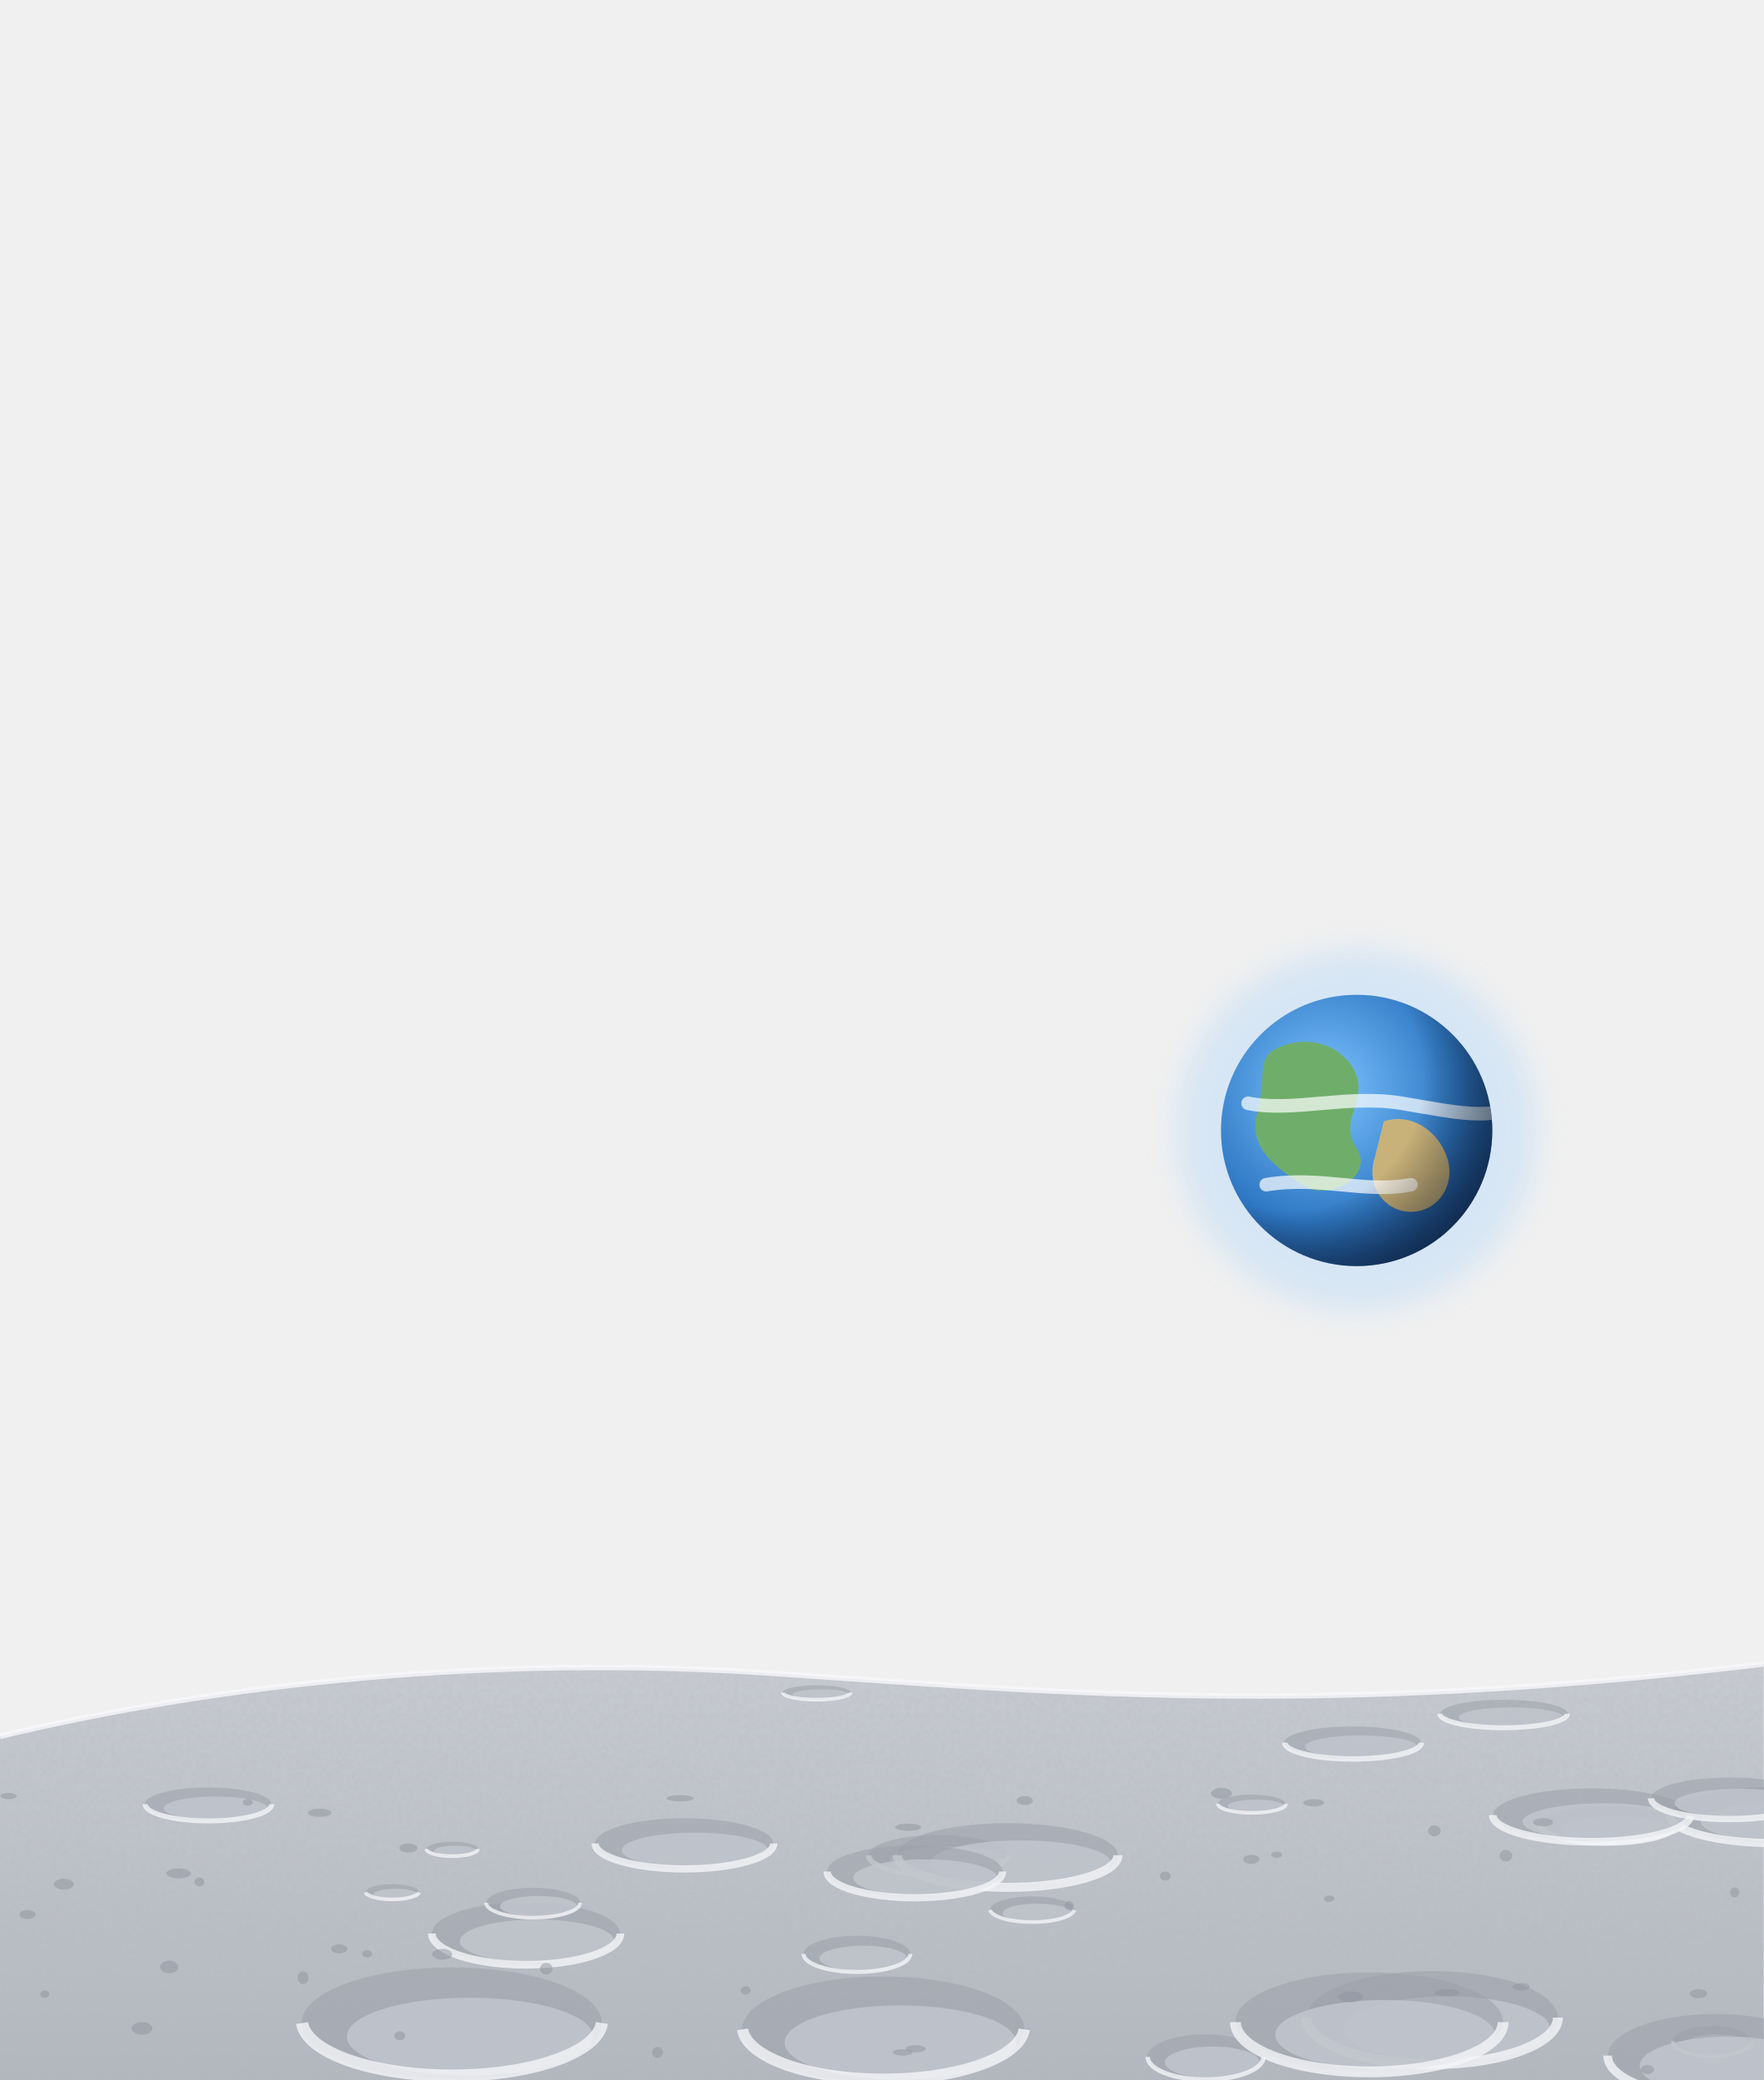
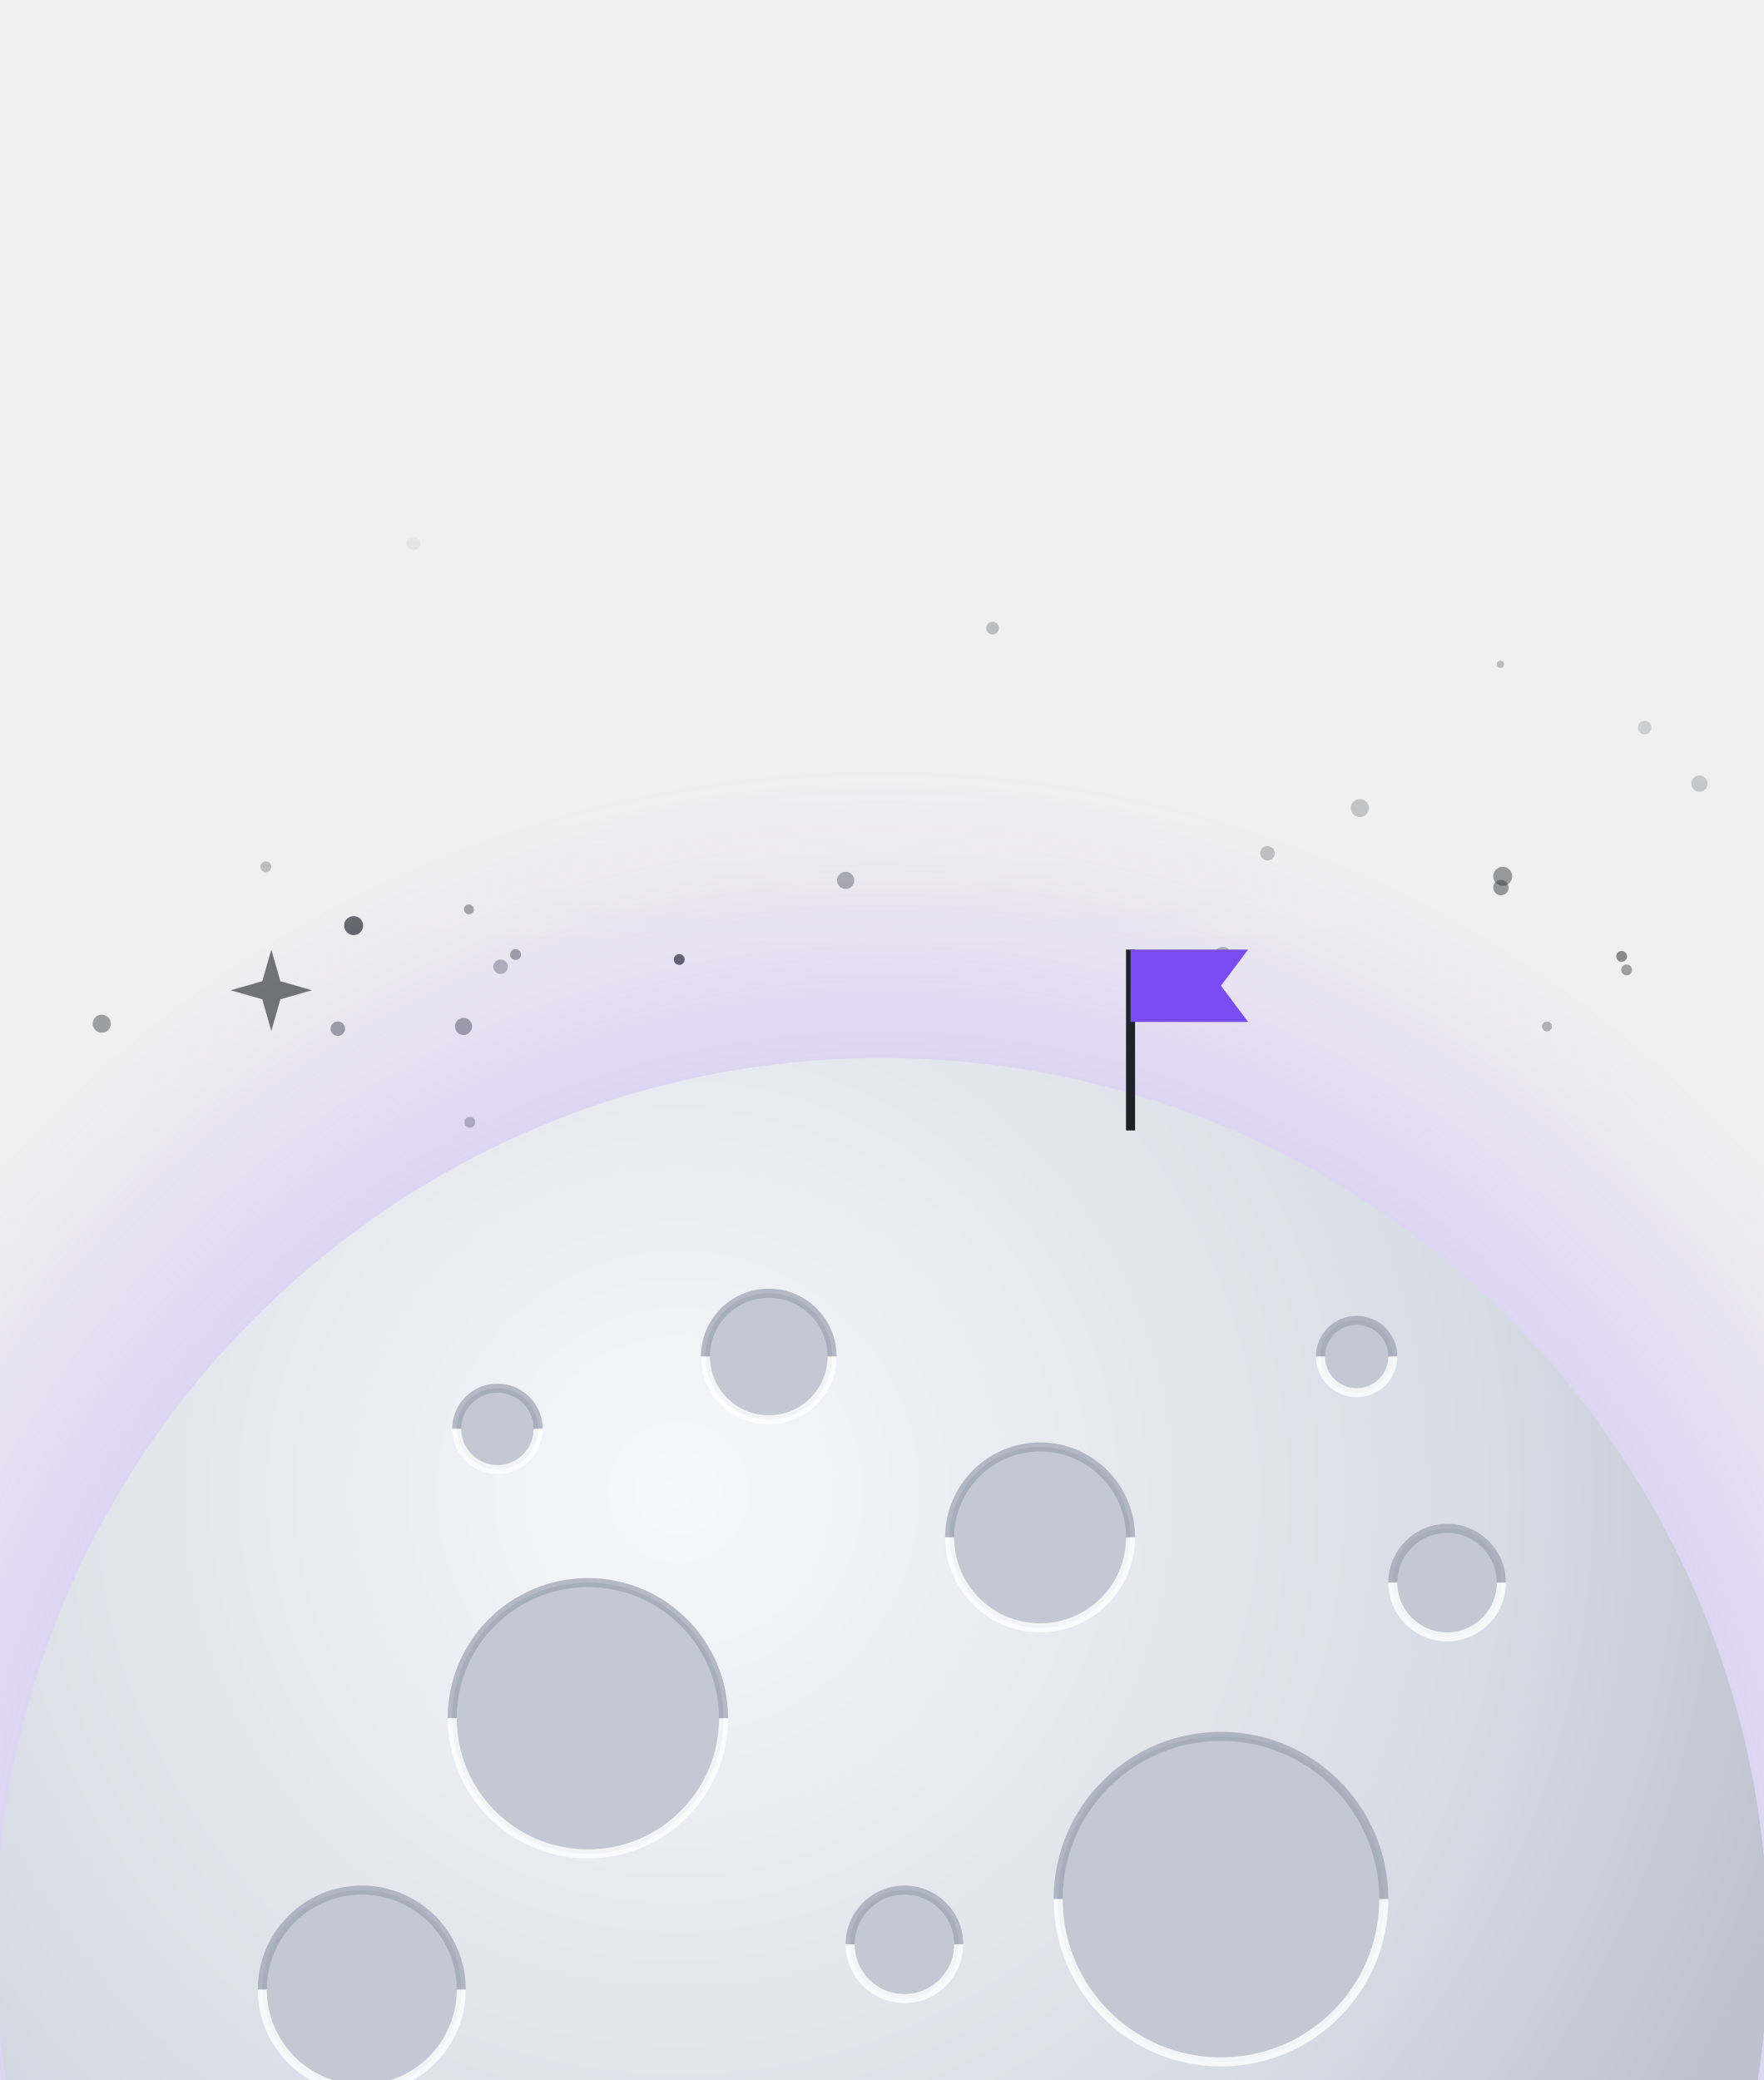
<svg xmlns="http://www.w3.org/2000/svg" viewBox="0 0 390 460">
  <defs>
-     <filter id="suave" x="-100%" y="-100%" width="300%" height="300%">
-       <feGaussianBlur stdDeviation="3" />
-     </filter>
-     <filter id="polvo">
-       <feTurbulence type="fractalNoise" baseFrequency=".9" numOctaves="2" seed="4" />
-       <feColorMatrix values="0 0 0 0 .45  0 0 0 0 .47  0 0 0 0 .5  0 0 0 .35 0" />
-       <feComposite in2="SourceGraphic" operator="in" />
-     </filter>
-     <linearGradient id="suelo" x1="0" y1="0" x2="0" y2="1">
-       <stop offset="0" stop-color="#c9ccd3" />
-       <stop offset="1" stop-color="#b3b7bf" />
+     <linearGradient id="desv" x1="0" y1="100" x2="0" y2="210" gradientUnits="userSpaceOnUse">
+       <stop offset="0" stop-color="#000" />
+       <stop offset="1" stop-color="#fff" />
    </linearGradient>
-     <radialGradient id="mar" cx=".38" cy=".35" r=".7">
-       <stop offset="0" stop-color="#7cc4ff" />
-       <stop offset=".7" stop-color="#2f78c4" />
-       <stop offset="1" stop-color="#1d4f8f" />
-     </radialGradient>
-     <radialGradient id="noche" cx=".25" cy=".3" r=".9">
-       <stop offset=".55" stop-color="#000" stop-opacity="0" />
-       <stop offset="1" stop-color="#0b1a33" stop-opacity=".75" />
-     </radialGradient>
-     <clipPath id="tierra">
-       <circle cx="300" cy="250" r="30" />
-     </clipPath>
+     <mask id="desvanecer" maskUnits="userSpaceOnUse" x="-20" y="0" width="430" height="480">
+       <rect x="-20" y="0" width="430" height="480" fill="url(#desv)" />
+     </mask>
  </defs>
-   <circle cx="300" cy="250" r="40" fill="#8cc8ff" opacity=".25" filter="url(#suave)" />
-   <g clip-path="url(#tierra)">
-     <circle cx="300" cy="250" r="30" fill="url(#mar)" />
-     <path d="M282 232c8-4 16 0 18 6s-4 10 0 16-6 12-12 8-12-8-10-16 0-12 4-14z" fill="#6fae6a" />
-     <path d="M306 248c6-2 12 2 14 8s-2 12-8 12-10-6-8-12z" fill="#c9b27a" />
-     <path d="M276 244c10 2 22-2 34 0s20 4 26 0M280 262c12-2 22 2 32 0" fill="none" stroke="#fff" stroke-width="3" stroke-linecap="round" opacity=".7" />
-     <circle cx="300" cy="250" r="30" fill="url(#noche)" />
+   <g mask="url(#desvanecer)">
+     <defs>
+       <radialGradient id="g1" cx="150" cy="330" r="260" gradientUnits="userSpaceOnUse">
+         <stop offset="0" stop-color="#f7f8fb" />
+         <stop offset=".7" stop-color="#d7dbe4" />
+         <stop offset="1" stop-color="#bcc2cf" />
+       </radialGradient>
+       <radialGradient id="g2" cx="195" cy="430" r="260" gradientUnits="userSpaceOnUse">
+         <stop offset=".75" stop-color="#8f6bff" stop-opacity=".2" />
+         <stop offset="1" stop-color="#8f6bff" stop-opacity="0" />
+       </radialGradient>
+       <clipPath id="c1">
+         <circle cx="195" cy="430" r="196" />
+       </clipPath>
+     </defs>
+     <g fill="#1e2229">
+       <circle cx="331.9" cy="196.3" r="1.7" opacity="0.5" />
+       <circle cx="332.3" cy="193.8" r="2.1" opacity="0.5" />
+       <circle cx="22.5" cy="226.4" r="2" opacity="0.4" />
+       <circle cx="133.2" cy="263.5" r="1.4" opacity="0.4" />
+       <circle cx="102.5" cy="227" r="1.9" opacity="0.4" />
+       <circle cx="103.7" cy="201.1" r="1.1" opacity="0.4" />
+       <circle cx="58.8" cy="191.7" r="1.2" opacity="0.3" />
+       <circle cx="331.8" cy="146.9" r="0.8" opacity="0.6" />
+       <circle cx="187" cy="194.7" r="1.9" opacity="0.4" />
+       <circle cx="280.3" cy="188.7" r="1.6" opacity="0.3" />
+       <circle cx="74.7" cy="227.5" r="1.6" opacity="0.4" />
+       <circle cx="342.1" cy="227" r="1.1" opacity="0.3" />
+       <circle cx="91.4" cy="120.2" r="1.5" opacity="0.3" />
+       <circle cx="219.5" cy="138.9" r="1.4" opacity="0.7" />
+       <circle cx="300.7" cy="178.7" r="2" opacity="0.3" />
+       <circle cx="78.2" cy="204.7" r="2.1" opacity="0.7" />
+       <circle cx="233.1" cy="264.5" r="1.2" opacity="0.6" />
+       <circle cx="114" cy="211.1" r="1.2" opacity="0.4" />
+       <circle cx="359.7" cy="214.5" r="1.2" opacity="0.4" />
+       <circle cx="375.8" cy="173.3" r="1.8" opacity="0.3" />
+       <circle cx="150.2" cy="212.2" r="1.2" opacity="0.7" />
+       <circle cx="270.4" cy="211.4" r="2" opacity="0.3" />
+       <circle cx="363.7" cy="160.9" r="1.5" opacity="0.3" />
+       <circle cx="358.6" cy="211.5" r="1.2" opacity="0.5" />
+       <circle cx="110.7" cy="213.8" r="1.6" opacity="0.3" />
+       <circle cx="103.9" cy="248.2" r="1.2" opacity="0.3" />
+     </g>
+     <circle cx="195" cy="430" r="260" fill="url(#g2)" />
+     <circle cx="195" cy="430" r="196" fill="url(#g1)" />
+     <g clip-path="url(#c1)">
+       <circle cx="130" cy="380" r="30" fill="#c3c8d3" />
+       <path d="M100 380a30 30 0 0 1 60 0" fill="none" stroke="#9aa1b0" stroke-width="2" opacity=".7" />
+       <path d="M100 380a30 30 0 0 0 60 0" fill="none" stroke="#fff" stroke-width="2" opacity=".8" />
+       <circle cx="230" cy="340" r="20" fill="#c3c8d3" />
+       <path d="M210 340a20 20 0 0 1 40 0" fill="none" stroke="#9aa1b0" stroke-width="2" opacity=".7" />
+       <path d="M210 340a20 20 0 0 0 40 0" fill="none" stroke="#fff" stroke-width="2" opacity=".8" />
+       <circle cx="270" cy="420" r="36" fill="#c3c8d3" />
+       <path d="M234 420a36 36 0 0 1 72 0" fill="none" stroke="#9aa1b0" stroke-width="2" opacity=".7" />
+       <path d="M234 420a36 36 0 0 0 72 0" fill="none" stroke="#fff" stroke-width="2" opacity=".8" />
+       <circle cx="170" cy="300" r="14" fill="#c3c8d3" />
+       <path d="M156 300a14 14 0 0 1 28 0" fill="none" stroke="#9aa1b0" stroke-width="2" opacity=".7" />
+       <path d="M156 300a14 14 0 0 0 28 0" fill="none" stroke="#fff" stroke-width="2" opacity=".8" />
+       <circle cx="80" cy="440" r="22" fill="#c3c8d3" />
+       <path d="M58 440a22 22 0 0 1 44 0" fill="none" stroke="#9aa1b0" stroke-width="2" opacity=".7" />
+       <path d="M58 440a22 22 0 0 0 44 0" fill="none" stroke="#fff" stroke-width="2" opacity=".8" />
+       <circle cx="320" cy="350" r="12" fill="#c3c8d3" />
+       <path d="M308 350a12 12 0 0 1 24 0" fill="none" stroke="#9aa1b0" stroke-width="2" opacity=".7" />
+       <path d="M308 350a12 12 0 0 0 24 0" fill="none" stroke="#fff" stroke-width="2" opacity=".8" />
+       <circle cx="200" cy="430" r="12" fill="#c3c8d3" />
+       <path d="M188 430a12 12 0 0 1 24 0" fill="none" stroke="#9aa1b0" stroke-width="2" opacity=".7" />
+       <path d="M188 430a12 12 0 0 0 24 0" fill="none" stroke="#fff" stroke-width="2" opacity=".8" />
+       <circle cx="110" cy="316" r="9" fill="#c3c8d3" />
+       <path d="M101 316a9 9 0 0 1 18 0" fill="none" stroke="#9aa1b0" stroke-width="2" opacity=".7" />
+       <path d="M101 316a9 9 0 0 0 18 0" fill="none" stroke="#fff" stroke-width="2" opacity=".8" />
+       <circle cx="300" cy="300" r="8" fill="#c3c8d3" />
+       <path d="M292 300a8 8 0 0 1 16 0" fill="none" stroke="#9aa1b0" stroke-width="2" opacity=".7" />
+       <path d="M292 300a8 8 0 0 0 16 0" fill="none" stroke="#fff" stroke-width="2" opacity=".8" />
+     </g>
+     <g transform="translate(250 250)">
+       <path d="M0 0v-40" stroke="#1e2229" stroke-width="2" />
+       <path d="M0-40h26l-6 8 6 8H0z" fill="#7a4cf0" />
+     </g>
+     <path d="M60 210l2 7 7 2-7 2-2 7-2-7-7-2 7-2z" fill="#1e2229" opacity=".6" />
  </g>
-   <path fill="url(#suelo)" d="M0 384c50-12 110-18 170-14s120 10 220-2v92H0z" />
-   <path fill="url(#suelo)" filter="url(#polvo)" d="M0 384c50-12 110-18 170-14s120 10 220-2v92H0z" />
-   <path fill="none" stroke="#f7f8fa" stroke-width="1.2" opacity=".8" d="M0 384c50-12 110-18 170-14s120 10 220-2" />
-   <g>
-     <ellipse cx="378.6" cy="451.4" rx="8.7" ry="3.3" fill="#9aa0aa" opacity=".55" />
-     <ellipse cx="379.7" cy="452.2" rx="7.2" ry="2.3" fill="#c3c7ce" opacity=".8" />
-     <path d="M369.9 451.4a8.7 3.3 0 0 0 17.5 0" fill="none" stroke="#f4f5f7" stroke-width="0.8" opacity=".8" />
-   </g>
-   <g>
-     <ellipse cx="332.6" cy="379.0" rx="14.1" ry="3.1" fill="#9aa0aa" opacity=".55" />
-     <ellipse cx="334.2" cy="379.8" rx="11.6" ry="2.2" fill="#c3c7ce" opacity=".8" />
-     <path d="M318.4 379.0a14.1 3.1 0 0 0 28.2 0" fill="none" stroke="#f4f5f7" stroke-width="1.1" opacity=".8" />
-   </g>
-   <g>
-     <ellipse cx="116.3" cy="427.6" rx="20.8" ry="6.9" fill="#9aa0aa" opacity=".55" />
-     <ellipse cx="118.8" cy="429.3" rx="17.1" ry="4.8" fill="#c3c7ce" opacity=".8" />
-     <path d="M95.5 427.6a20.8 6.9 0 0 0 41.7 0" fill="none" stroke="#f4f5f7" stroke-width="1.7" opacity=".8" />
-   </g>
-   <g>
-     <ellipse cx="228.3" cy="422.4" rx="9.4" ry="3.0" fill="#9aa0aa" opacity=".55" />
-     <ellipse cx="229.4" cy="423.1" rx="7.7" ry="2.1" fill="#c3c7ce" opacity=".8" />
-     <path d="M218.9 422.4a9.4 3.0 0 0 0 18.7 0" fill="none" stroke="#f4f5f7" stroke-width="0.8" opacity=".8" />
-   </g>
-   <g>
-     <ellipse cx="151.3" cy="407.7" rx="19.7" ry="5.6" fill="#9aa0aa" opacity=".55" />
-     <ellipse cx="153.7" cy="409.2" rx="16.2" ry="3.9" fill="#c3c7ce" opacity=".8" />
-     <path d="M131.6 407.7a19.7 5.6 0 0 0 39.5 0" fill="none" stroke="#f4f5f7" stroke-width="1.6" opacity=".8" />
-   </g>
-   <g>
-     <ellipse cx="379.3" cy="454.6" rx="23.7" ry="9.2" fill="#9aa0aa" opacity=".55" />
-     <ellipse cx="382.1" cy="456.9" rx="19.5" ry="6.5" fill="#c3c7ce" opacity=".8" />
-     <path d="M355.5 454.6a23.7 9.2 0 0 0 47.5 0" fill="none" stroke="#f4f5f7" stroke-width="1.9" opacity=".8" />
-   </g>
-   <g>
-     <ellipse cx="100.0" cy="408.9" rx="5.7" ry="1.6" fill="#9aa0aa" opacity=".55" />
-     <ellipse cx="100.7" cy="409.3" rx="4.7" ry="1.1" fill="#c3c7ce" opacity=".8" />
-     <path d="M94.3 408.9a5.7 1.6 0 0 0 11.4 0" fill="none" stroke="#f4f5f7" stroke-width="0.8" opacity=".8" />
-   </g>
-   <g>
-     <ellipse cx="180.6" cy="374.3" rx="7.5" ry="1.6" fill="#9aa0aa" opacity=".55" />
-     <ellipse cx="181.5" cy="374.7" rx="6.2" ry="1.1" fill="#c3c7ce" opacity=".8" />
-     <path d="M173.1 374.3a7.5 1.6 0 0 0 15.0 0" fill="none" stroke="#f4f5f7" stroke-width="0.8" opacity=".8" />
-   </g>
-   <g>
-     <ellipse cx="355.6" cy="403.5" rx="15.0" ry="4.1" fill="#9aa0aa" opacity=".55" />
-     <ellipse cx="357.4" cy="404.6" rx="12.3" ry="2.9" fill="#c3c7ce" opacity=".8" />
-     <path d="M340.6 403.5a15.0 4.1 0 0 0 30.0 0" fill="none" stroke="#f4f5f7" stroke-width="1.2" opacity=".8" />
-   </g>
-   <g>
-     <ellipse cx="86.8" cy="418.5" rx="6.0" ry="1.8" fill="#9aa0aa" opacity=".55" />
-     <ellipse cx="87.5" cy="419.0" rx="4.9" ry="1.3" fill="#c3c7ce" opacity=".8" />
-     <path d="M80.8 418.5a6.0 1.8 0 0 0 11.9 0" fill="none" stroke="#f4f5f7" stroke-width="0.8" opacity=".8" />
-   </g>
-   <g>
-     <ellipse cx="46.0" cy="399.0" rx="14.0" ry="3.7" fill="#9aa0aa" opacity=".55" />
-     <ellipse cx="47.7" cy="399.9" rx="11.5" ry="2.6" fill="#c3c7ce" opacity=".8" />
-     <path d="M32.1 399.0a14.0 3.7 0 0 0 28.0 0" fill="none" stroke="#f4f5f7" stroke-width="1.1" opacity=".8" />
-   </g>
-   <g>
-     <ellipse cx="266.5" cy="454.9" rx="12.8" ry="5.0" fill="#9aa0aa" opacity=".55" />
-     <ellipse cx="268.1" cy="456.1" rx="10.5" ry="3.5" fill="#c3c7ce" opacity=".8" />
-     <path d="M253.8 454.9a12.8 5.0 0 0 0 25.6 0" fill="none" stroke="#f4f5f7" stroke-width="1.0" opacity=".8" />
-   </g>
-   <g>
-     <ellipse cx="316.7" cy="446.2" rx="27.8" ry="10.3" fill="#9aa0aa" opacity=".55" />
-     <ellipse cx="320.0" cy="448.7" rx="22.8" ry="7.2" fill="#c3c7ce" opacity=".8" />
-     <path d="M288.9 446.2a27.8 10.3 0 0 0 55.6 0" fill="none" stroke="#f4f5f7" stroke-width="2.2" opacity=".8" />
-   </g>
-   <g>
-     <ellipse cx="302.8" cy="447.2" rx="29.6" ry="11.0" fill="#9aa0aa" opacity=".55" />
-     <ellipse cx="306.3" cy="450.0" rx="24.3" ry="7.7" fill="#c3c7ce" opacity=".8" />
-     <path d="M273.2 447.2a29.6 11.0 0 0 0 59.2 0" fill="none" stroke="#f4f5f7" stroke-width="2.4" opacity=".8" />
-   </g>
-   <g>
-     <ellipse cx="392.2" cy="401.4" rx="23.0" ry="6.2" fill="#9aa0aa" opacity=".55" />
-     <ellipse cx="395.0" cy="402.9" rx="18.9" ry="4.4" fill="#c3c7ce" opacity=".8" />
-     <path d="M369.2 401.4a23.0 6.2 0 0 0 46.0 0" fill="none" stroke="#f4f5f7" stroke-width="1.8" opacity=".8" />
-   </g>
-   <g>
-     <ellipse cx="299.1" cy="385.4" rx="15.1" ry="3.6" fill="#9aa0aa" opacity=".55" />
-     <ellipse cx="301.0" cy="386.3" rx="12.4" ry="2.5" fill="#c3c7ce" opacity=".8" />
-     <path d="M284.1 385.4a15.1 3.6 0 0 0 30.2 0" fill="none" stroke="#f4f5f7" stroke-width="1.2" opacity=".8" />
-   </g>
-   <g>
-     <ellipse cx="207.4" cy="410.3" rx="15.3" ry="4.5" fill="#9aa0aa" opacity=".55" />
-     <ellipse cx="209.3" cy="411.4" rx="12.6" ry="3.1" fill="#c3c7ce" opacity=".8" />
-     <path d="M192.1 410.3a15.3 4.5 0 0 0 30.7 0" fill="none" stroke="#f4f5f7" stroke-width="1.2" opacity=".8" />
-   </g>
-   <g>
-     <ellipse cx="195.3" cy="448.8" rx="31.2" ry="11.7" fill="#9aa0aa" opacity=".55" />
-     <ellipse cx="199.1" cy="451.7" rx="25.6" ry="8.2" fill="#c3c7ce" opacity=".8" />
-     <path d="M164.2 448.8a31.2 11.7 0 0 0 62.3 0" fill="none" stroke="#f4f5f7" stroke-width="2.5" opacity=".8" />
-   </g>
-   <g>
-     <ellipse cx="352.0" cy="401.4" rx="21.8" ry="5.9" fill="#9aa0aa" opacity=".55" />
-     <ellipse cx="354.6" cy="402.9" rx="17.9" ry="4.1" fill="#c3c7ce" opacity=".8" />
-     <path d="M330.1 401.4a21.8 5.9 0 0 0 43.7 0" fill="none" stroke="#f4f5f7" stroke-width="1.7" opacity=".8" />
-   </g>
-   <g>
-     <ellipse cx="222.8" cy="410.3" rx="24.4" ry="7.1" fill="#9aa0aa" opacity=".55" />
-     <ellipse cx="225.7" cy="412.0" rx="20.0" ry="5.0" fill="#c3c7ce" opacity=".8" />
-     <path d="M198.4 410.3a24.4 7.1 0 0 0 48.8 0" fill="none" stroke="#f4f5f7" stroke-width="2.0" opacity=".8" />
-   </g>
-   <g>
-     <ellipse cx="189.5" cy="432.1" rx="11.8" ry="4.0" fill="#9aa0aa" opacity=".55" />
-     <ellipse cx="190.9" cy="433.1" rx="9.7" ry="2.8" fill="#c3c7ce" opacity=".8" />
-     <path d="M177.7 432.1a11.8 4.0 0 0 0 23.6 0" fill="none" stroke="#f4f5f7" stroke-width="0.9" opacity=".8" />
-   </g>
-   <g>
-     <ellipse cx="276.8" cy="398.9" rx="7.5" ry="2.0" fill="#9aa0aa" opacity=".55" />
-     <ellipse cx="277.7" cy="399.4" rx="6.2" ry="1.4" fill="#c3c7ce" opacity=".8" />
-     <path d="M269.3 398.9a7.5 2.0 0 0 0 15.1 0" fill="none" stroke="#f4f5f7" stroke-width="0.8" opacity=".8" />
-   </g>
-   <g>
-     <ellipse cx="99.9" cy="447.4" rx="33.2" ry="12.3" fill="#9aa0aa" opacity=".55" />
-     <ellipse cx="103.9" cy="450.4" rx="27.2" ry="8.6" fill="#c3c7ce" opacity=".8" />
-     <path d="M66.8 447.4a33.2 12.3 0 0 0 66.3 0" fill="none" stroke="#f4f5f7" stroke-width="2.7" opacity=".8" />
-   </g>
-   <g>
-     <ellipse cx="382.5" cy="397.7" rx="17.4" ry="4.6" fill="#9aa0aa" opacity=".55" />
-     <ellipse cx="384.6" cy="398.8" rx="14.3" ry="3.2" fill="#c3c7ce" opacity=".8" />
-     <path d="M365.1 397.7a17.4 4.6 0 0 0 34.8 0" fill="none" stroke="#f4f5f7" stroke-width="1.4" opacity=".8" />
-   </g>
-   <g>
-     <ellipse cx="202.3" cy="413.9" rx="19.4" ry="5.8" fill="#9aa0aa" opacity=".55" />
-     <ellipse cx="204.6" cy="415.3" rx="15.9" ry="4.1" fill="#c3c7ce" opacity=".8" />
-     <path d="M182.9 413.9a19.4 5.8 0 0 0 38.8 0" fill="none" stroke="#f4f5f7" stroke-width="1.6" opacity=".8" />
-   </g>
-   <g>
-     <ellipse cx="117.9" cy="420.8" rx="10.4" ry="3.3" fill="#9aa0aa" opacity=".55" />
-     <ellipse cx="119.1" cy="421.6" rx="8.5" ry="2.3" fill="#c3c7ce" opacity=".8" />
-     <path d="M107.5 420.8a10.4 3.3 0 0 0 20.8 0" fill="none" stroke="#f4f5f7" stroke-width="0.8" opacity=".8" />
-   </g>
-   <ellipse cx="199.6" cy="453.9" rx="2.2" ry="0.7" fill="#8d939d" opacity=".5" />
-   <ellipse cx="320.0" cy="440.7" rx="2.8" ry="0.8" fill="#8d939d" opacity=".5" />
-   <ellipse cx="290.5" cy="398.7" rx="2.3" ry="0.8" fill="#8d939d" opacity=".5" />
-   <ellipse cx="88.4" cy="450.2" rx="1.2" ry="1.0" fill="#8d939d" opacity=".5" />
-   <ellipse cx="333.0" cy="410.4" rx="1.4" ry="1.3" fill="#8d939d" opacity=".5" />
-   <ellipse cx="164.9" cy="440.2" rx="1.1" ry="0.9" fill="#8d939d" opacity=".5" />
-   <ellipse cx="67.0" cy="437.4" rx="1.2" ry="1.4" fill="#8d939d" opacity=".5" />
-   <ellipse cx="9.9" cy="441.0" rx="1.0" ry="0.8" fill="#8d939d" opacity=".5" />
-   <ellipse cx="317.2" cy="404.9" rx="1.4" ry="1.2" fill="#8d939d" opacity=".5" />
-   <ellipse cx="150.4" cy="397.7" rx="3.0" ry="0.7" fill="#8d939d" opacity=".5" />
-   <ellipse cx="14.1" cy="416.7" rx="2.2" ry="1.2" fill="#8d939d" opacity=".5" />
-   <ellipse cx="44.1" cy="416.2" rx="1.1" ry="1.0" fill="#8d939d" opacity=".5" />
-   <ellipse cx="298.7" cy="441.6" rx="2.8" ry="1.2" fill="#8d939d" opacity=".5" />
-   <ellipse cx="336.4" cy="439.4" rx="1.9" ry="0.8" fill="#8d939d" opacity=".5" />
-   <ellipse cx="257.7" cy="414.9" rx="1.2" ry="1.0" fill="#8d939d" opacity=".5" />
-   <ellipse cx="341.2" cy="403.0" rx="2.2" ry="0.9" fill="#8d939d" opacity=".5" />
-   <ellipse cx="200.8" cy="404.1" rx="2.9" ry="0.8" fill="#8d939d" opacity=".5" />
-   <ellipse cx="236.4" cy="421.4" rx="1.0" ry="1.0" fill="#8d939d" opacity=".5" />
-   <ellipse cx="54.8" cy="398.6" rx="1.1" ry="0.7" fill="#8d939d" opacity=".5" />
-   <ellipse cx="37.4" cy="435.0" rx="2.0" ry="1.4" fill="#8d939d" opacity=".5" />
-   <ellipse cx="364.3" cy="457.7" rx="1.5" ry="1.0" fill="#8d939d" opacity=".5" />
-   <ellipse cx="97.8" cy="432.2" rx="2.2" ry="1.2" fill="#8d939d" opacity=".5" />
-   <ellipse cx="276.7" cy="411.2" rx="1.8" ry="1.0" fill="#8d939d" opacity=".5" />
-   <ellipse cx="1.9" cy="397.2" rx="1.8" ry="0.7" fill="#8d939d" opacity=".5" />
-   <ellipse cx="282.3" cy="410.2" rx="1.2" ry="0.7" fill="#8d939d" opacity=".5" />
-   <ellipse cx="90.3" cy="408.7" rx="2.0" ry="1.0" fill="#8d939d" opacity=".5" />
-   <ellipse cx="120.8" cy="435.4" rx="1.4" ry="1.3" fill="#8d939d" opacity=".5" />
-   <ellipse cx="375.6" cy="440.9" rx="1.9" ry="1.0" fill="#8d939d" opacity=".5" />
-   <ellipse cx="226.6" cy="398.2" rx="1.8" ry="1.0" fill="#8d939d" opacity=".5" />
-   <ellipse cx="70.7" cy="400.9" rx="2.6" ry="0.9" fill="#8d939d" opacity=".5" />
-   <ellipse cx="202.5" cy="453.1" rx="2.2" ry="0.8" fill="#8d939d" opacity=".5" />
-   <ellipse cx="383.6" cy="418.5" rx="1.0" ry="1.1" fill="#8d939d" opacity=".5" />
-   <ellipse cx="39.5" cy="414.3" rx="2.7" ry="1.1" fill="#8d939d" opacity=".5" />
-   <ellipse cx="6.1" cy="423.4" rx="1.8" ry="1.0" fill="#8d939d" opacity=".5" />
-   <ellipse cx="81.2" cy="432.1" rx="1.1" ry="0.8" fill="#8d939d" opacity=".5" />
-   <ellipse cx="145.4" cy="453.9" rx="1.2" ry="1.2" fill="#8d939d" opacity=".5" />
-   <ellipse cx="75.0" cy="431.0" rx="1.8" ry="1.0" fill="#8d939d" opacity=".5" />
-   <ellipse cx="293.9" cy="419.9" rx="1.2" ry="0.7" fill="#8d939d" opacity=".5" />
-   <ellipse cx="31.4" cy="448.6" rx="2.3" ry="1.4" fill="#8d939d" opacity=".5" />
-   <ellipse cx="270.1" cy="396.6" rx="2.3" ry="1.2" fill="#8d939d" opacity=".5" />
</svg>
